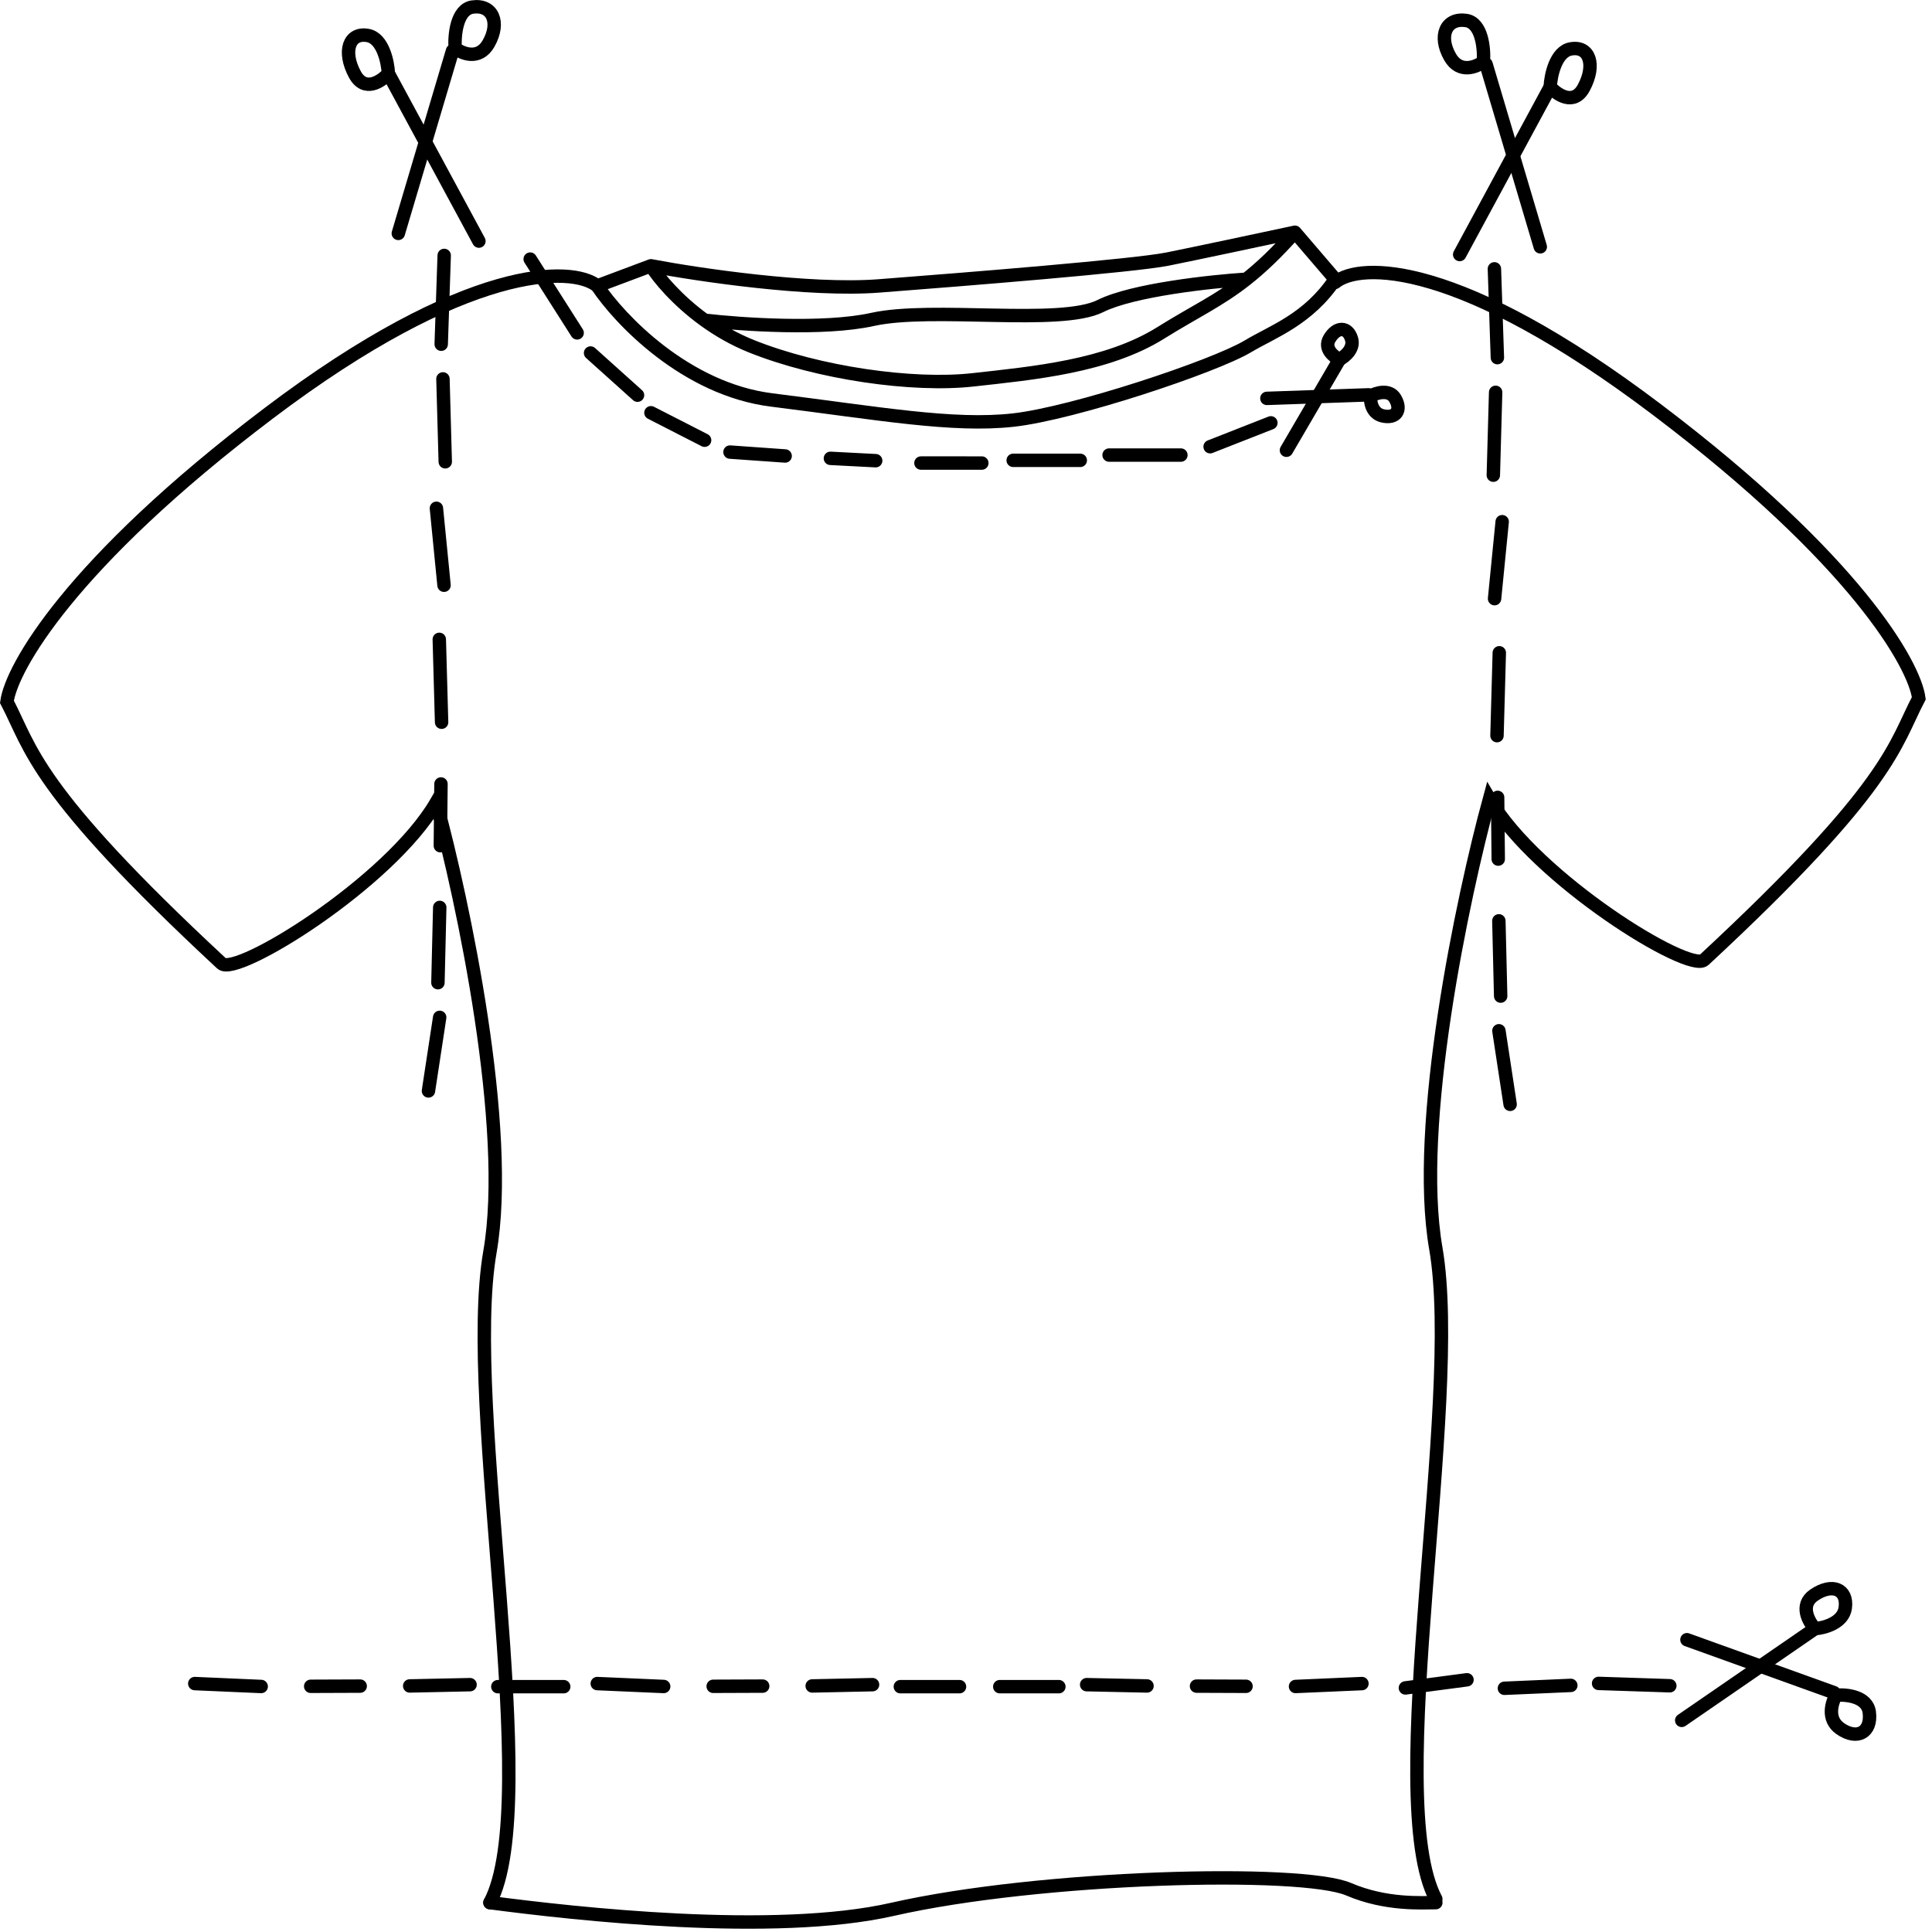
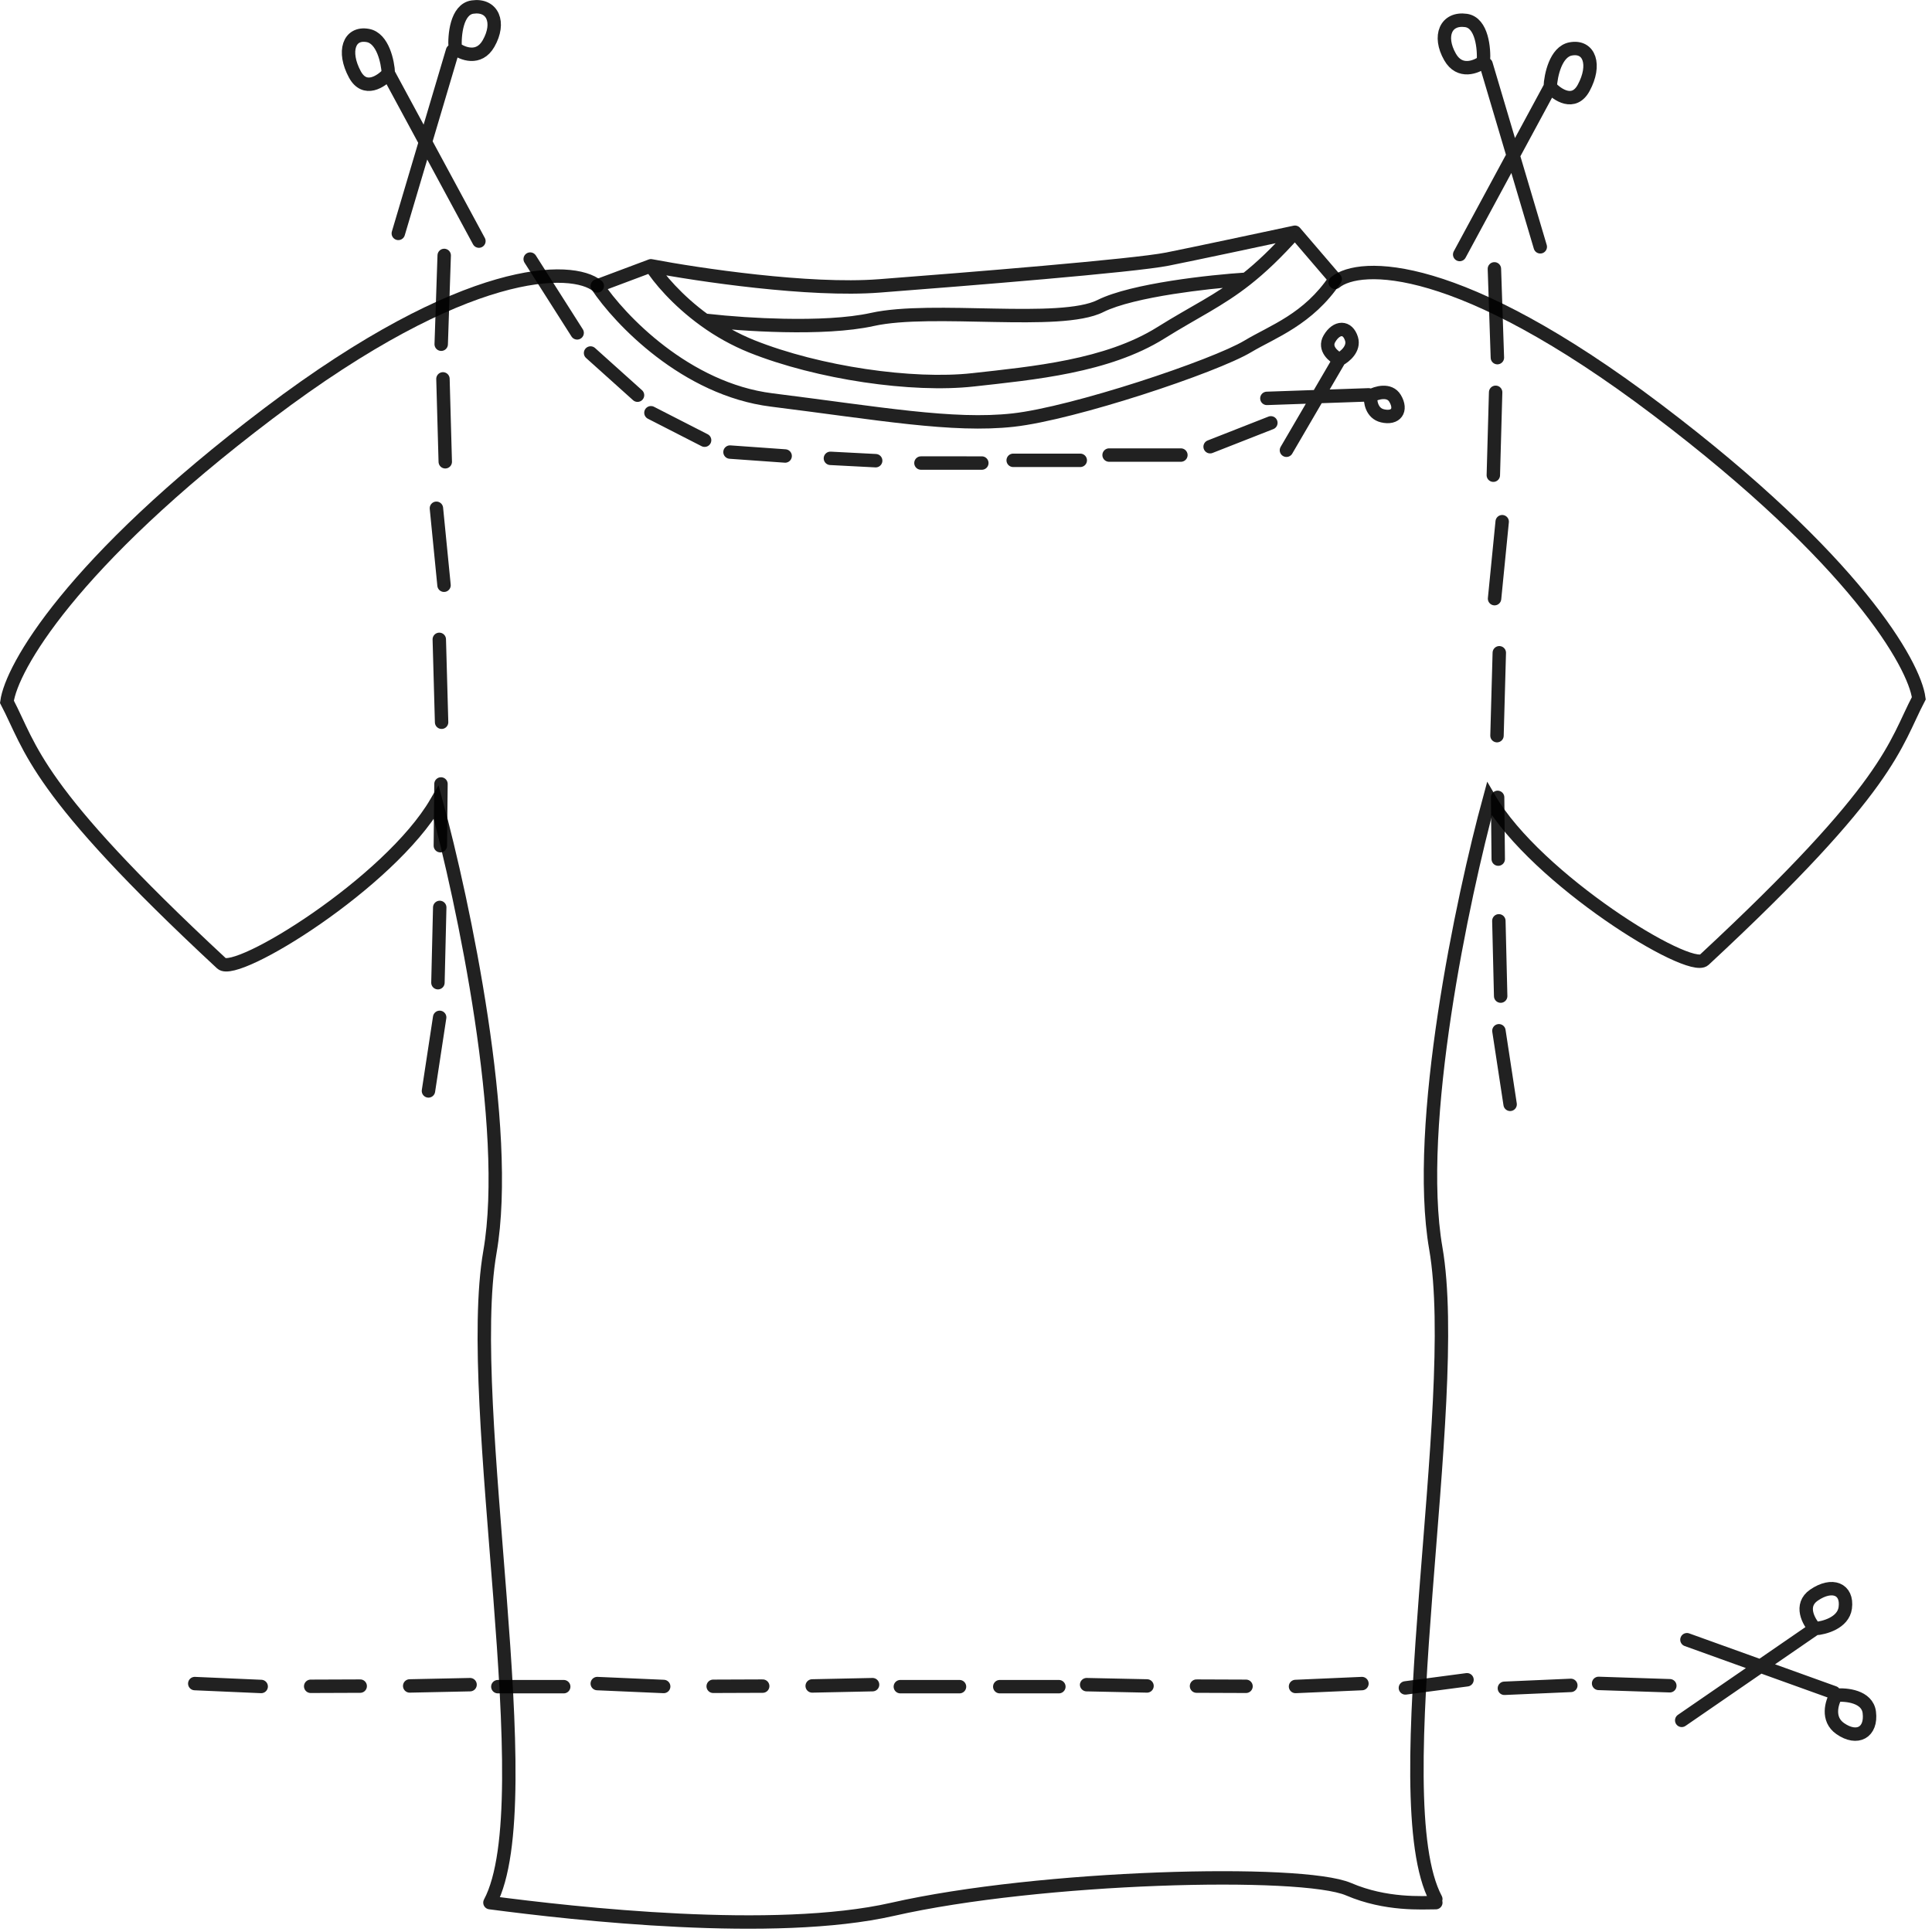
- <svg xmlns="http://www.w3.org/2000/svg" width="144" height="144" viewBox="0 0 144 144" fill="none">
-   <path d="M44.517 21.311C42.683 19.811 34.817 19.611 20.017 30.811C5.217 42.011 0.85 49.811 0.517 52.311C2.35 55.811 2.517 58.811 16.517 71.811C17.616 72.832 29.017 65.811 32.517 59.811C34.517 67.144 38.117 84.111 36.517 93.311C34.517 104.811 40.517 134.311 36.517 141.811" stroke="black" stroke-linecap="round" />
-   <path d="M99.517 21.044C101.35 19.544 108.717 19.343 123.517 30.544C138.317 41.743 142.683 49.544 143.017 52.044C141.183 55.544 141.017 58.544 127.017 71.543C125.917 72.564 114.517 65.543 111.017 59.544C109.017 66.877 105.417 83.844 107.017 93.043C109.017 104.544 103.017 134.044 107.017 141.544" stroke="black" stroke-linecap="round" />
-   <path d="M36.517 141.811C42.85 142.644 57.717 144.311 66.517 142.311C77.517 139.811 97.017 139.311 100.517 140.811C103.317 142.011 106.017 141.811 107.017 141.811" stroke="black" stroke-linecap="round" />
-   <path d="M44.517 21.311L44.341 20.843C44.198 20.896 44.088 21.012 44.041 21.157C43.994 21.303 44.016 21.461 44.101 21.588L44.517 21.311ZM93.017 25.811L92.759 25.382L93.017 25.811ZM99.517 20.811L99.933 21.088C100.057 20.902 100.042 20.656 99.896 20.485L99.517 20.811ZM48.517 19.811L48.61 19.32C48.52 19.303 48.427 19.311 48.341 19.343L48.517 19.811ZM96.517 17.311L96.896 16.985C96.777 16.846 96.591 16.784 96.412 16.822L96.517 17.311ZM65.517 21.311L65.478 20.812L65.517 21.311ZM87.017 19.311L87.115 19.801L87.017 19.311ZM52.517 23.867L52.224 24.273L52.517 23.867ZM65.017 23.811L64.908 23.323L65.017 23.811ZM44.517 21.311L44.101 21.588C44.964 22.884 46.652 24.849 48.938 26.596C51.225 28.343 54.14 29.893 57.455 30.307L57.517 29.811L57.579 29.315C54.494 28.929 51.742 27.479 49.545 25.801C47.348 24.122 45.736 22.238 44.933 21.034L44.517 21.311ZM57.517 29.811L57.455 30.307C61.437 30.805 64.835 31.308 67.776 31.621C70.724 31.934 73.267 32.064 75.572 31.808L75.517 31.311L75.461 30.814C73.266 31.058 70.809 30.938 67.882 30.626C64.949 30.314 61.596 29.817 57.579 29.315L57.517 29.811ZM75.517 31.311L75.572 31.808C77.876 31.552 81.667 30.538 85.17 29.412C88.663 28.289 91.967 27.024 93.274 26.24L93.017 25.811L92.759 25.382C91.566 26.098 88.371 27.333 84.864 28.46C81.366 29.584 77.657 30.57 75.461 30.814L75.517 31.311ZM93.017 25.811L93.274 26.24C94.999 25.204 97.85 24.212 99.933 21.088L99.517 20.811L99.101 20.534C97.183 23.41 94.672 24.235 92.759 25.382L93.017 25.811ZM56.017 25.811L55.831 26.275C60.899 28.302 67.981 29.318 72.572 28.808L72.517 28.311L72.461 27.814C68.052 28.304 61.134 27.32 56.202 25.347L56.017 25.811ZM72.517 28.311L72.572 28.808C77.031 28.312 82.664 27.809 86.782 25.235L86.517 24.811L86.252 24.387C82.369 26.813 77.003 27.309 72.461 27.814L72.517 28.311ZM99.517 20.811L99.896 20.485L96.896 16.985L96.517 17.311L96.137 17.636L99.137 21.136L99.517 20.811ZM44.517 21.311L44.692 21.779L48.692 20.279L48.517 19.811L48.341 19.343L44.341 20.843L44.517 21.311ZM48.517 19.811L48.423 20.302C51.926 20.969 60.283 22.215 65.555 21.809L65.517 21.311L65.478 20.812C60.35 21.207 52.108 19.986 48.61 19.32L48.517 19.811ZM65.517 21.311L65.555 21.809C68.805 21.559 73.558 21.184 77.811 20.809C82.045 20.435 85.831 20.058 87.115 19.801L87.017 19.311L86.918 18.821C85.703 19.064 81.988 19.436 77.723 19.813C73.475 20.188 68.728 20.562 65.478 20.812L65.517 21.311ZM87.017 19.311L87.115 19.801C89.119 19.4 94.289 18.3 96.621 17.8L96.517 17.311L96.412 16.822C94.077 17.322 88.914 18.421 86.918 18.821L87.017 19.311ZM48.517 19.811L48.093 20.076C48.687 21.026 50.115 22.747 52.224 24.273L52.517 23.867L52.81 23.462C50.803 22.011 49.464 20.384 48.941 19.546L48.517 19.811ZM52.517 23.867L52.224 24.273C53.262 25.023 54.47 25.731 55.831 26.275L56.017 25.811L56.202 25.347C54.929 24.837 53.792 24.173 52.81 23.462L52.517 23.867ZM52.517 23.867L52.458 24.364C53.806 24.523 56.047 24.71 58.407 24.757C60.757 24.804 63.264 24.712 65.125 24.299L65.017 23.811L64.908 23.323C63.169 23.709 60.76 23.804 58.426 23.757C56.102 23.711 53.894 23.526 52.575 23.371L52.517 23.867ZM65.017 23.811L65.125 24.299C67.301 23.816 70.719 23.935 74.07 23.998C75.725 24.03 77.353 24.046 78.759 23.958C80.146 23.872 81.392 23.682 82.24 23.258L82.017 22.811L81.793 22.364C81.141 22.69 80.074 22.875 78.697 22.96C77.336 23.045 75.746 23.03 74.088 22.998C70.814 22.937 67.233 22.806 64.908 23.323L65.017 23.811ZM86.517 24.811L86.782 25.235C89.27 23.679 91.134 22.836 93.201 21.203L92.891 20.811L92.581 20.419C90.565 22.011 88.872 22.749 86.252 24.387L86.517 24.811ZM92.891 20.811L93.201 21.203C94.311 20.327 95.489 19.22 96.89 17.643L96.517 17.311L96.143 16.979C94.773 18.52 93.637 19.585 92.581 20.419L92.891 20.811ZM82.017 22.811L82.24 23.258C83.363 22.697 85.354 22.247 87.447 21.917C89.52 21.591 91.623 21.392 92.923 21.31L92.891 20.811L92.859 20.312C91.534 20.396 89.4 20.598 87.292 20.93C85.204 21.258 83.07 21.725 81.793 22.364L82.017 22.811Z" fill="black" />
-   <path d="M32.868 58.432L32.821 63.033" stroke="black" stroke-linecap="round" />
-   <path d="M32.775 67.634L32.641 73.244" stroke="black" stroke-linecap="round" />
-   <path d="M32.771 75.828L31.935 81.311" stroke="black" stroke-linecap="round" />
-   <path d="M29.688 17.396L33.729 3.786" stroke="black" stroke-linecap="round" />
-   <path d="M35.695 17.97L28.949 5.483" stroke="black" stroke-linecap="round" />
-   <path d="M26.449 5.543C27.185 6.905 28.422 6.07 28.949 5.483C28.905 4.621 28.538 2.848 27.415 2.645C26.012 2.391 25.529 3.84 26.449 5.543Z" stroke="black" stroke-linecap="round" />
-   <path d="M35.222 0.525C34.028 0.694 33.86 2.644 33.926 3.597C34.456 4.004 35.696 4.502 36.413 3.245C37.311 1.674 36.715 0.314 35.222 0.525Z" stroke="black" stroke-linecap="round" />
-   <path d="M33.108 19.038L32.885 25.656" stroke="black" stroke-linecap="round" />
-   <path d="M33.015 28.241L33.187 34.418" stroke="black" stroke-linecap="round" />
-   <path d="M32.528 37.884L33.095 43.62" stroke="black" stroke-linecap="round" />
-   <path d="M32.742 47.654L32.914 53.831" stroke="black" stroke-linecap="round" />
-   <path d="M111.624 59.432L111.67 64.033" stroke="black" stroke-linecap="round" />
-   <path d="M111.716 68.634L111.851 74.244" stroke="black" stroke-linecap="round" />
-   <path d="M111.72 76.828L112.556 82.311" stroke="black" stroke-linecap="round" />
-   <path d="M114.803 18.396L110.762 4.786" stroke="black" stroke-linecap="round" />
-   <path d="M108.796 18.97L115.543 6.483" stroke="black" stroke-linecap="round" />
-   <path d="M118.042 6.543C117.306 7.905 116.069 7.07 115.542 6.483C115.586 5.621 115.953 3.848 117.076 3.645C118.479 3.391 118.962 4.84 118.042 6.543Z" stroke="black" stroke-linecap="round" />
-   <path d="M109.269 1.525C110.463 1.694 110.631 3.644 110.566 4.597C110.035 5.004 108.795 5.502 108.078 4.245C107.181 2.674 107.776 1.314 109.269 1.525Z" stroke="black" stroke-linecap="round" />
-   <path d="M111.384 20.038L111.606 26.656" stroke="black" stroke-linecap="round" />
-   <path d="M111.476 29.241L111.304 35.418" stroke="black" stroke-linecap="round" />
-   <path d="M111.964 38.884L111.396 44.62" stroke="black" stroke-linecap="round" />
-   <path d="M111.749 48.654L111.577 54.831" stroke="black" stroke-linecap="round" />
-   <path d="M65.268 34.337L61.894 34.162" stroke="black" stroke-linecap="round" />
-   <path d="M58.52 33.986L54.409 33.695" stroke="black" stroke-linecap="round" />
-   <path d="M52.517 32.811L48.517 30.764" stroke="black" stroke-linecap="round" />
-   <path d="M47.517 29.455L44.017 26.311" stroke="black" stroke-linecap="round" />
-   <path d="M43.017 24.811L39.517 19.311" stroke="black" stroke-linecap="round" />
-   <path d="M94.426 29.693L102.012 29.429" stroke="black" stroke-linecap="round" />
-   <path d="M95.884 33.559L99.835 26.793" stroke="black" stroke-linecap="round" />
-   <path d="M99.087 25.246C98.656 25.984 99.406 26.585 99.835 26.793C100.229 26.59 100.96 25.997 100.733 25.256C100.448 24.328 99.626 24.323 99.087 25.246Z" stroke="black" stroke-linecap="round" />
-   <path d="M103.98 29.693C103.557 28.982 102.588 29.277 102.157 29.513C102.118 29.927 102.24 30.802 103.04 30.993C104.039 31.231 104.51 30.581 103.98 29.693Z" stroke="black" stroke-linecap="round" />
-   <path d="M94.723 31.517L90.195 33.295" stroke="black" stroke-linecap="round" />
-   <path d="M88.017 33.918L82.665 33.918" stroke="black" stroke-linecap="round" />
-   <path d="M80.517 34.311L75.517 34.311" stroke="black" stroke-linecap="round" />
-   <path d="M73.18 34.513L68.642 34.512" stroke="black" stroke-linecap="round" />
-   <path d="M92.871 125.687L89.182 125.673" stroke="black" stroke-linecap="round" />
-   <path d="M85.492 125.66L80.993 125.565" stroke="black" stroke-linecap="round" />
-   <path d="M78.922 125.714L74.517 125.714" stroke="black" stroke-linecap="round" />
-   <path d="M125.735 122.215L136.695 126.16" stroke="black" stroke-linecap="round" />
-   <path d="M125.346 128.226L135.278 121.391" stroke="black" stroke-linecap="round" />
-   <path d="M135.201 118.892C134.117 119.638 134.801 120.869 135.278 121.391C135.969 121.342 137.386 120.962 137.536 119.838C137.723 118.433 136.555 117.96 135.201 118.892Z" stroke="black" stroke-linecap="round" />
-   <path d="M139.327 127.629C139.177 126.436 137.612 126.282 136.849 126.354C136.529 126.888 136.144 128.131 137.16 128.84C138.431 129.726 139.514 129.12 139.327 127.629Z" stroke="black" stroke-linecap="round" />
-   <path d="M124.459 125.646L119.15 125.471" stroke="black" stroke-linecap="round" />
-   <path d="M117.08 125.619L112.129 125.835" stroke="black" stroke-linecap="round" />
-   <path d="M109.342 125.201L104.75 125.808" stroke="black" stroke-linecap="round" />
-   <path d="M101.511 125.484L96.561 125.7" stroke="black" stroke-linecap="round" />
-   <path d="M53.157 125.687L56.846 125.673" stroke="black" stroke-linecap="round" />
-   <path d="M60.536 125.66L65.035 125.565" stroke="black" stroke-linecap="round" />
-   <path d="M67.106 125.714L71.517 125.714" stroke="black" stroke-linecap="round" />
-   <path d="M44.517 125.484L49.467 125.7" stroke="black" stroke-linecap="round" />
-   <path d="M23.157 125.687L26.846 125.673" stroke="black" stroke-linecap="round" />
-   <path d="M30.536 125.66L35.035 125.565" stroke="black" stroke-linecap="round" />
-   <path d="M37.106 125.714L42.017 125.714" stroke="black" stroke-linecap="round" />
-   <path d="M14.517 125.484L19.467 125.7" stroke="black" stroke-linecap="round" />
+ <svg xmlns="http://www.w3.org/2000/svg" viewBox="0 0 144 144" width="144" height="144" fill="none">
+   <path stroke="rgba(0, 0, 0, .87)" stroke-linecap="round" d="M44.517 21.31c-1.834-1.5-9.7-1.7-24.5 9.5S.85 49.81.517 52.31c1.833 3.5 2 6.5 16 19.5 1.099 1.022 12.5-6 16-12 2 7.334 5.6 24.3 4 33.5-2 11.501 4 41.001 0 48.501M99.517 21.044c1.833-1.5 9.2-1.7 24 9.5s19.166 19 19.5 21.5c-1.834 3.5-2 6.5-16 19.5-1.1 1.02-12.5-6-16-12-2 7.333-5.6 24.3-4 33.5 2 11.5-4 41 0 48.5M36.517 141.811c6.333.833 21.2 2.5 30 .5 11-2.5 30.5-3 34-1.5 2.8 1.2 5.5 1 6.5 1" />
+   <path fill="rgba(0, 0, 0, .87)" d="m44.517 21.31-.176-.467a.5.5 0 0 0-.24.745zm48.5 4.5-.258-.428zm6.5-5 .416.278a.5.5 0 0 0-.037-.603zm-51-1 .093-.49a.5.5 0 0 0-.269.023zm48-2.5.38-.325a.5.5 0 0 0-.485-.163zm-31 4-.039-.498zm21.5-2 .098.491zm-34.5 4.557-.293.406zm12.5-.056-.109-.488zm-20.5-2.5-.416.277c.863 1.296 2.551 3.261 4.837 5.008 2.287 1.747 5.202 3.297 8.517 3.711l.062-.496.062-.496c-3.085-.386-5.837-1.836-8.034-3.514s-3.81-3.563-4.612-4.767zm13 8.5-.062.496c3.982.498 7.38 1 10.321 1.314 2.948.313 5.491.443 7.796.187l-.055-.497-.056-.497c-2.195.244-4.652.124-7.579-.188-2.933-.312-6.286-.809-10.303-1.311zm18 1.5.055.497c2.304-.256 6.095-1.27 9.598-2.396 3.493-1.123 6.797-2.388 8.104-3.172l-.257-.43-.258-.428c-1.193.716-4.388 1.95-7.895 3.078-3.498 1.124-7.207 2.11-9.403 2.354zm17.5-5.5.257.429c1.725-1.035 4.576-2.028 6.659-5.152l-.416-.277-.416-.277c-1.918 2.876-4.429 3.7-6.342 4.848zm-37 0-.186.464c5.068 2.027 12.15 3.043 16.74 2.533l-.054-.497-.056-.497c-4.41.49-11.327-.494-16.259-2.467zm16.5 2.5.055.497c4.459-.496 10.092-1 14.21-3.573l-.265-.424-.265-.424c-3.883 2.426-9.25 2.922-13.79 3.427zm27-7.5.38-.326-3-3.5-.38.326-.38.325 3 3.5zm-55 .5.175.468 4-1.5-.175-.468-.176-.468-4 1.5zm4-1.5-.094.491c3.503.667 11.86 1.913 17.132 1.507l-.038-.498-.039-.499c-5.128.395-13.37-.826-16.868-1.492zm17 1.5.038.498c3.25-.25 8.003-.625 12.255-1 4.235-.374 8.02-.751 9.305-1.008l-.098-.49-.099-.49c-1.216.243-4.93.615-9.195.992-4.248.375-8.995.75-12.245 1zm21.5-2 .098.49c2.004-.4 7.174-1.501 9.506-2.001l-.104-.49-.105-.488c-2.335.5-7.498 1.6-9.494 1.999zm-38.5.5-.424.265c.594.95 2.022 2.671 4.13 4.197l.294-.406.293-.405c-2.007-1.451-3.346-3.078-3.87-3.916zm4 4.056-.293.406a17 17 0 0 0 3.607 2.002l.186-.464.185-.464a16 16 0 0 1-3.392-1.885zm0 0-.059.497c1.348.159 3.59.346 5.949.393 2.35.047 4.857-.045 6.718-.458l-.108-.488-.109-.488c-1.74.386-4.148.48-6.482.434a64 64 0 0 1-5.85-.386zm12.5-.056.108.488c2.176-.483 5.594-.364 8.945-.3 1.655.03 3.283.047 4.689-.04 1.387-.087 2.633-.277 3.481-.7l-.223-.448-.224-.447c-.652.326-1.719.51-3.097.596-1.36.085-2.95.07-4.608.038-3.274-.061-6.855-.192-9.18.325zm21.5 1 .265.424c2.488-1.556 4.352-2.4 6.419-4.032l-.31-.392-.31-.392c-2.016 1.592-3.71 2.33-6.33 3.968zm6.374-4 .31.392c1.11-.876 2.288-1.983 3.69-3.56l-.374-.332-.374-.332c-1.37 1.541-2.506 2.606-3.562 3.44zm-10.874 2 .223.447c1.123-.561 3.114-1.011 5.207-1.34a64 64 0 0 1 5.476-.608l-.032-.5-.032-.498c-1.325.084-3.459.285-5.567.617-2.088.33-4.222.796-5.499 1.435z" />
+   <path stroke="rgba(0, 0, 0, .87)" stroke-linecap="round" d="m32.868 58.432-.047 4.601M32.775 67.634l-.134 5.61M32.77 75.828l-.835 5.483M29.688 17.396l4.041-13.61M35.695 17.97 28.95 5.483M26.449 5.543c.736 1.362 1.973.527 2.5-.06-.044-.862-.411-2.635-1.534-2.838-1.403-.254-1.886 1.195-.966 2.898ZM35.222.525c-1.194.17-1.362 2.119-1.296 3.072.53.407 1.77.905 2.487-.352.898-1.571.302-2.931-1.19-2.72ZM33.108 19.039l-.223 6.617M33.015 28.24l.172 6.178M32.528 37.884l.567 5.736M32.742 47.654l.172 6.177M111.624 59.432l.046 4.601M111.716 68.634l.135 5.61M111.72 76.828l.836 5.483M114.803 18.396l-4.041-13.61M108.796 18.97l6.747-12.487M118.042 6.543c-.736 1.362-1.973.527-2.5-.06.044-.862.411-2.635 1.534-2.838 1.403-.254 1.886 1.195.966 2.898ZM109.269 1.525c1.194.17 1.362 2.119 1.297 3.072-.531.407-1.771.905-2.488-.352-.897-1.571-.302-2.931 1.191-2.72ZM111.384 20.039l.222 6.617M111.476 29.24l-.172 6.178M111.964 38.884l-.568 5.736M111.749 48.654l-.172 6.177M65.268 34.337l-3.374-.175M58.52 33.987l-4.11-.292M52.517 32.81l-4-2.046M47.517 29.455l-3.5-3.144M43.017 24.81l-3.5-5.5M94.426 29.693l7.586-.264M95.884 33.559l3.95-6.766M99.087 25.246c-.431.738.319 1.339.748 1.547.394-.203 1.125-.796.898-1.537-.285-.928-1.108-.933-1.646-.01ZM103.98 29.693c-.423-.71-1.392-.416-1.823-.18-.039.414.083 1.29.883 1.48.999.238 1.47-.412.94-1.3ZM94.723 31.517l-4.528 1.778M88.017 33.918h-5.352M80.517 34.31h-5M73.18 34.513l-4.538-.001M92.871 125.687l-3.69-.014M85.492 125.66l-4.5-.095M78.922 125.714h-4.405M125.735 122.215l10.96 3.945M125.346 128.226l9.932-6.835M135.201 118.892c-1.084.746-.4 1.977.077 2.499.691-.049 2.108-.429 2.258-1.553.187-1.405-.981-1.878-2.335-.946ZM139.327 127.629c-.15-1.193-1.715-1.347-2.478-1.275-.32.534-.705 1.777.311 2.486 1.271.886 2.354.28 2.167-1.211ZM124.459 125.646l-5.309-.175M117.08 125.619l-4.951.216M109.342 125.201l-4.592.607M101.511 125.484l-4.95.216M53.157 125.687l3.69-.014M60.536 125.66l4.5-.095M67.106 125.714h4.41M44.517 125.484l4.95.216M23.157 125.687l3.69-.014M30.536 125.66l4.5-.095M37.106 125.714h4.91M14.517 125.484l4.95.216" />
</svg>
